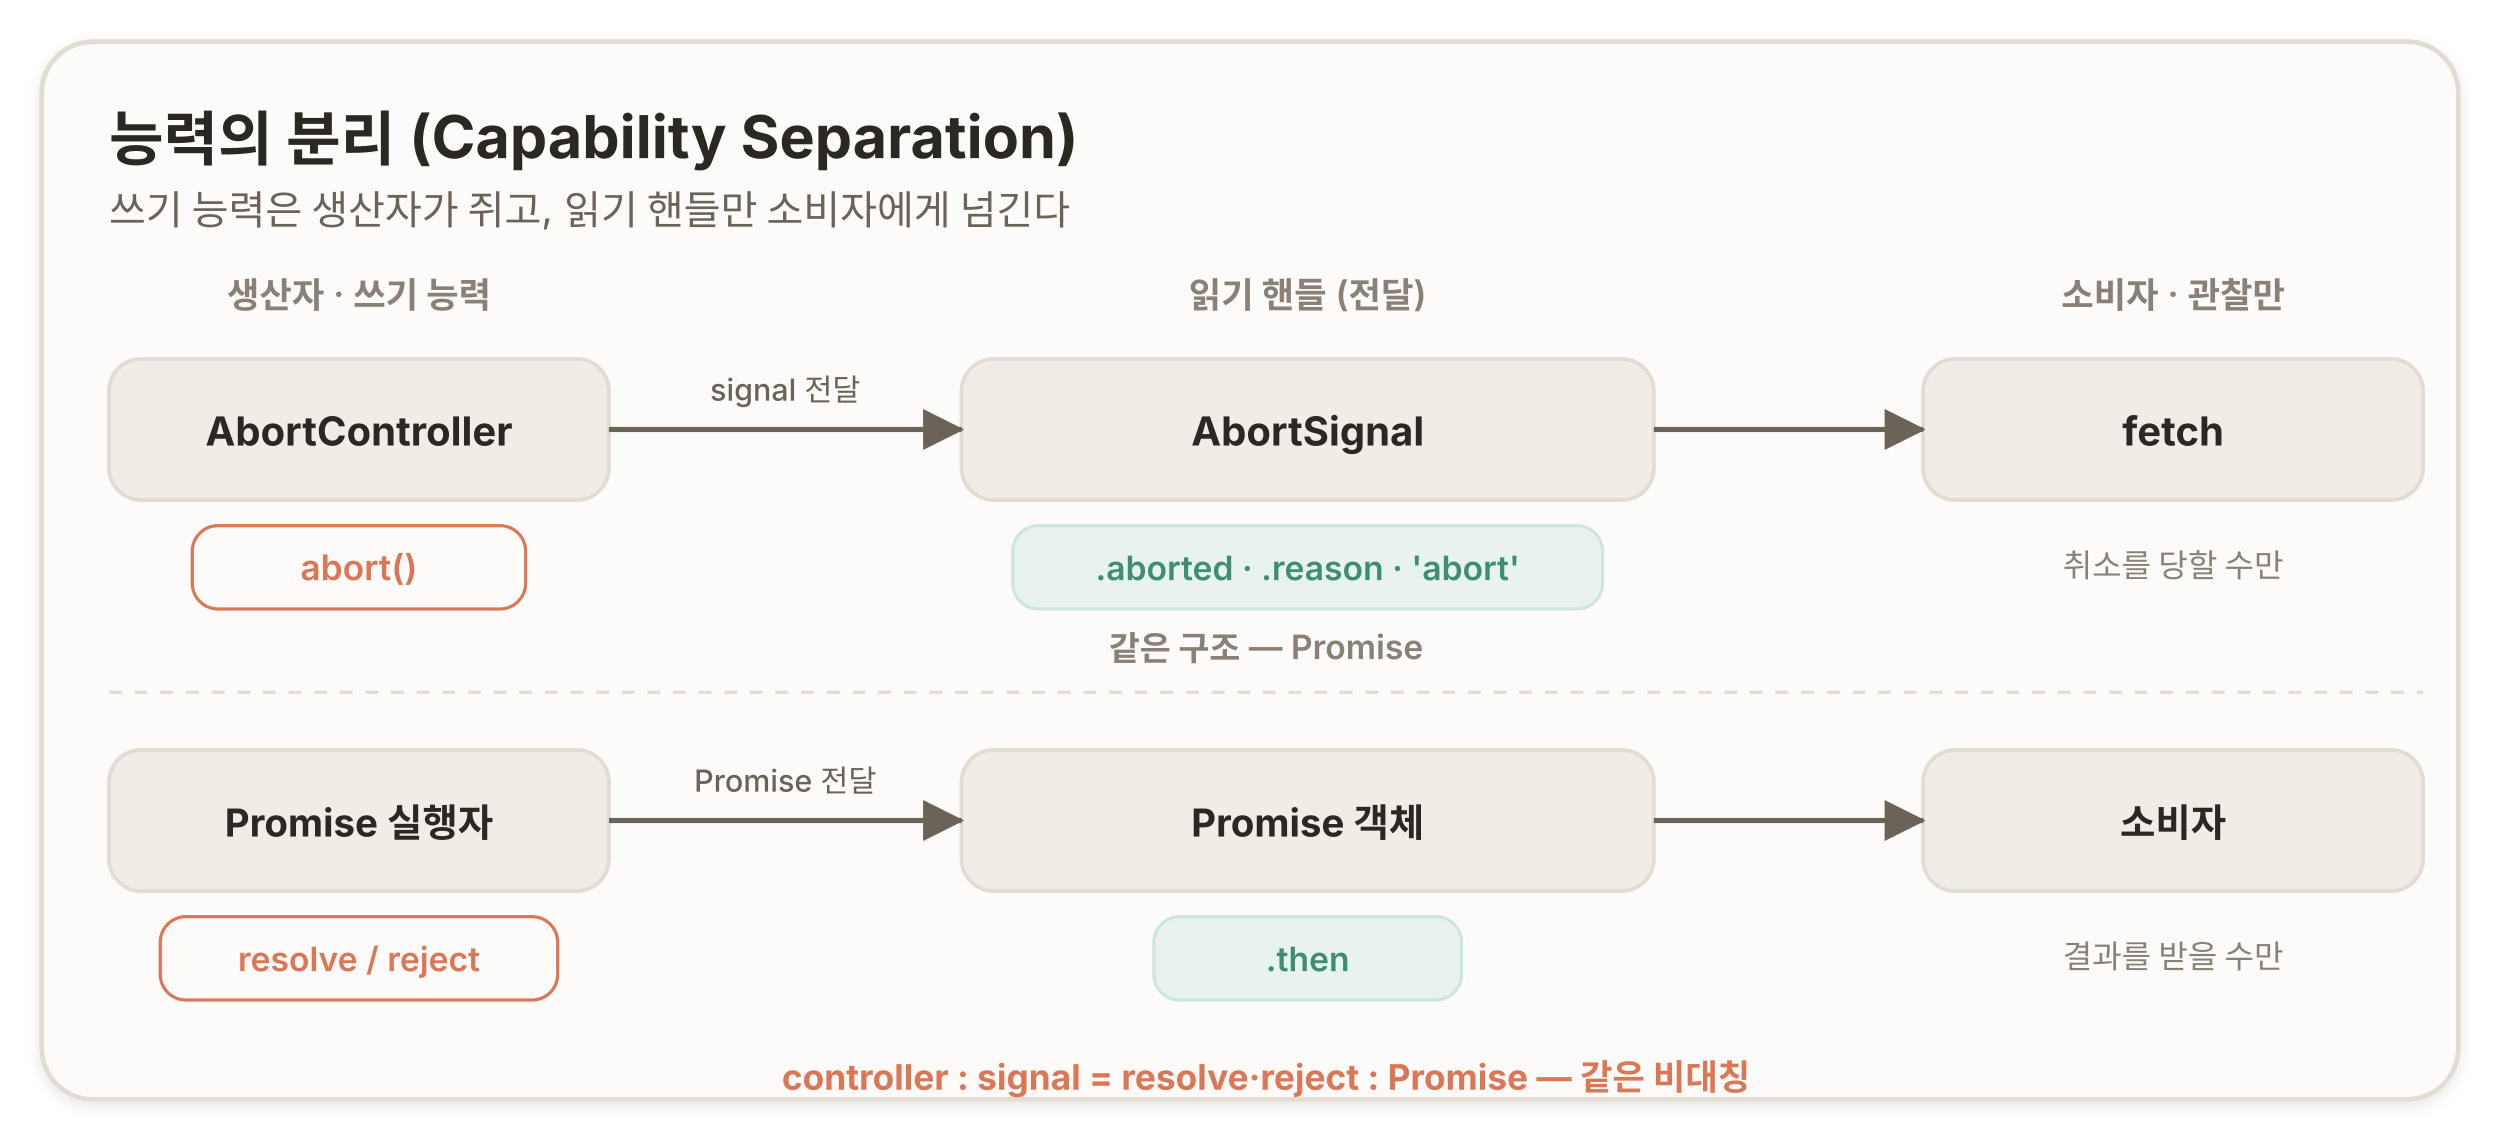
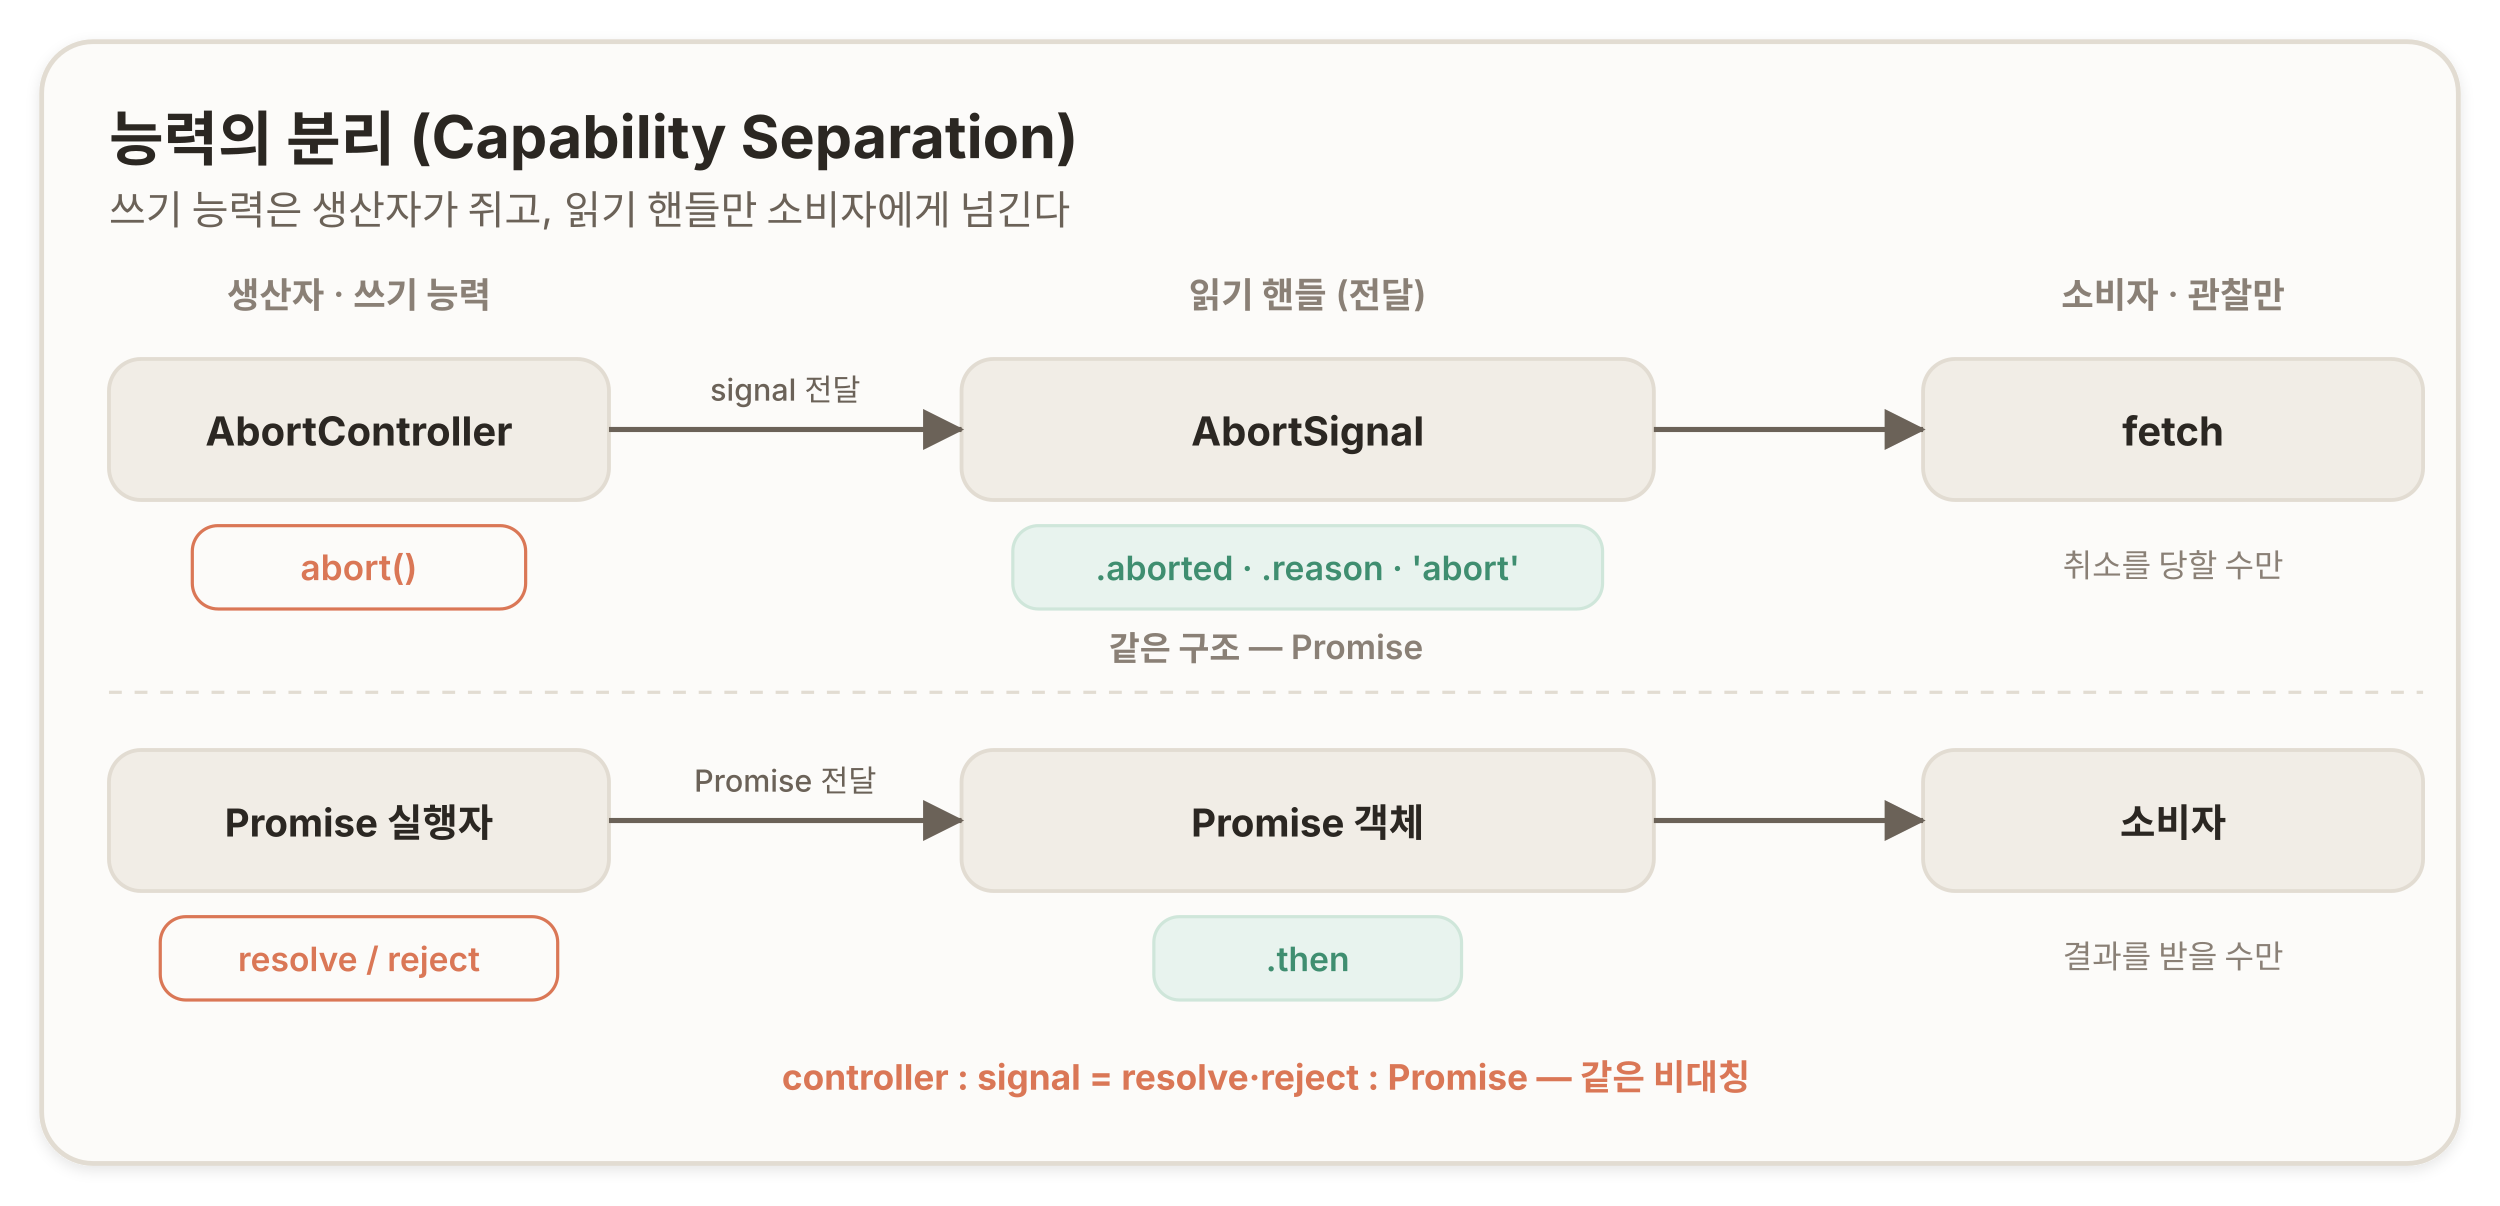
- <svg xmlns="http://www.w3.org/2000/svg" viewBox="0 0 780 356" font-family="'Pretendard Variable', Pretendard, -apple-system, 'Segoe UI', 'Apple SD Gothic Neo', 'Malgun Gothic', 'Noto Sans KR', sans-serif">
+ <svg xmlns="http://www.w3.org/2000/svg" viewBox="0 0 780 376" font-family="'Pretendard Variable', Pretendard, -apple-system, 'Segoe UI', 'Apple SD Gothic Neo', 'Malgun Gothic', 'Noto Sans KR', sans-serif">
  <defs>
    <filter id="soft" x="-8%" y="-8%" width="116%" height="116%">
      <feDropShadow dx="0" dy="1.5" stdDeviation="2.2" flood-color="#000000" flood-opacity="0.10" />
    </filter>
    <marker id="arrow" markerWidth="10" markerHeight="10" refX="7.5" refY="4" orient="auto">
      <path d="M0,0 L8,4 L0,8 Z" fill="#6b6258" />
    </marker>
    <marker id="arrowS" markerWidth="10" markerHeight="10" refX="0.5" refY="4" orient="auto">
      <path d="M8,0 L0,4 L8,8 Z" fill="#6b6258" />
    </marker>
    <marker id="aAllow" markerWidth="10" markerHeight="10" refX="7.5" refY="4" orient="auto">
      <path d="M0,0 L8,4 L0,8 Z" fill="#3f8e70" />
    </marker>
    <marker id="aDeny" markerWidth="10" markerHeight="10" refX="7.5" refY="4" orient="auto">
      <path d="M0,0 L8,4 L0,8 Z" fill="#c0584f" />
    </marker>
    <marker id="aTerra" markerWidth="10" markerHeight="10" refX="7.5" refY="4" orient="auto">
      <path d="M0,0 L8,4 L0,8 Z" fill="#da7756" />
    </marker>
  </defs>
-   <rect x="13" y="13" width="754" height="330" rx="16" stroke="#e2dcd2" stroke-width="1.5" fill="#fcfbf9" filter="url(#soft)" />
+   <rect x="13" y="13" width="754" height="350" rx="16" stroke="#e2dcd2" stroke-width="1.5" fill="#fcfbf9" filter="url(#soft)" />
  <text x="34" y="50" font-size="18.5" fill="#2b2722" font-weight="700" text-anchor="start">능력의 분리 (Capability Separation)</text>
  <text x="34" y="70" font-size="12.5" fill="#6b6258" font-weight="normal" text-anchor="start">쓰기 능력은 생산자가 쥐고, 읽기 핸들만 소비자에게 넘긴다</text>
  <text x="112" y="96" font-size="11" fill="#8a8076" font-weight="600" text-anchor="middle">생산자 · 쓰기 능력</text>
  <text x="408" y="96" font-size="11" fill="#8a8076" font-weight="600" text-anchor="middle">읽기 핸들 (전달)</text>
  <text x="678" y="96" font-size="11" fill="#8a8076" font-weight="600" text-anchor="middle">소비자 · 관찰만</text>
  <rect x="34" y="112" width="156" height="44" rx="10" stroke="#e2dcd2" stroke-width="1.2" fill="#f1ede6" />
  <text x="112" y="139" font-size="12.5" fill="#2b2722" font-weight="700" text-anchor="middle">AbortController</text>
  <rect x="60" y="164" width="104" height="26" rx="8" stroke="#da7756" stroke-width="1" fill="#fcfbf9" />
  <text x="112.0" y="181.0" font-size="11" fill="#da7756" font-weight="600" text-anchor="middle">abort()</text>
  <rect x="300" y="112" width="216" height="44" rx="10" stroke="#e2dcd2" stroke-width="1.2" fill="#f1ede6" />
  <text x="408" y="139" font-size="12.5" fill="#2b2722" font-weight="700" text-anchor="middle">AbortSignal</text>
  <rect x="316" y="164" width="184" height="26" rx="8" stroke="#cfe6da" stroke-width="1" fill="#e8f3ee" />
  <text x="408.0" y="181.0" font-size="10.5" fill="#3f8e70" font-weight="600" text-anchor="middle">.aborted · .reason · 'abort'</text>
  <rect x="600" y="112" width="156" height="44" rx="10" stroke="#e2dcd2" stroke-width="1.2" fill="#f1ede6" />
  <text x="678" y="139" font-size="12.5" fill="#2b2722" font-weight="700" text-anchor="middle">fetch</text>
  <text x="678" y="180" font-size="10" fill="#8a8076" font-weight="400" text-anchor="middle">취소를 당할 수만</text>
  <line x1="190" y1="134" x2="300" y2="134" stroke="#6b6258" stroke-width="1.6" marker-end="url(#arrow)" />
  <text x="245" y="125" font-size="9.5" fill="#6b6258" font-weight="500" text-anchor="middle">signal 전달</text>
  <line x1="516" y1="134" x2="600" y2="134" stroke="#6b6258" stroke-width="1.6" marker-end="url(#arrow)" />
  <text x="395" y="206" font-size="10.5" fill="#8a8076" font-weight="600" text-anchor="middle">같은 구조 — Promise</text>
  <line x1="34" y1="216" x2="756" y2="216" stroke="#e2dcd2" stroke-width="1" stroke-dasharray="4 4" />
  <rect x="34" y="234" width="156" height="44" rx="10" stroke="#e2dcd2" stroke-width="1.2" fill="#f1ede6" />
  <text x="112" y="261" font-size="12" fill="#2b2722" font-weight="700" text-anchor="middle">Promise 실행자</text>
  <rect x="50" y="286" width="124" height="26" rx="8" stroke="#da7756" stroke-width="1" fill="#fcfbf9" />
  <text x="112.0" y="303.0" font-size="10.5" fill="#da7756" font-weight="600" text-anchor="middle">resolve / reject</text>
  <rect x="300" y="234" width="216" height="44" rx="10" stroke="#e2dcd2" stroke-width="1.2" fill="#f1ede6" />
  <text x="408" y="261" font-size="12" fill="#2b2722" font-weight="700" text-anchor="middle">Promise 객체</text>
  <rect x="360" y="286" width="96" height="26" rx="8" stroke="#cfe6da" stroke-width="1" fill="#e8f3ee" />
  <text x="408.0" y="303.0" font-size="10.5" fill="#3f8e70" font-weight="600" text-anchor="middle">.then</text>
  <rect x="600" y="234" width="156" height="44" rx="10" stroke="#e2dcd2" stroke-width="1.2" fill="#f1ede6" />
  <text x="678" y="261" font-size="12" fill="#2b2722" font-weight="700" text-anchor="middle">소비자</text>
  <text x="678" y="302" font-size="10" fill="#8a8076" font-weight="400" text-anchor="middle">결과를 받을 수만</text>
  <line x1="190" y1="256" x2="300" y2="256" stroke="#6b6258" stroke-width="1.6" marker-end="url(#arrow)" />
  <text x="245" y="247" font-size="9.5" fill="#6b6258" font-weight="500" text-anchor="middle">Promise 전달</text>
  <line x1="516" y1="256" x2="600" y2="256" stroke="#6b6258" stroke-width="1.6" marker-end="url(#arrow)" />
  <text x="395" y="340" font-size="11" fill="#da7756" font-weight="700" text-anchor="middle">controller : signal  =  resolve·reject : Promise — 같은 비대칭</text>
</svg>
